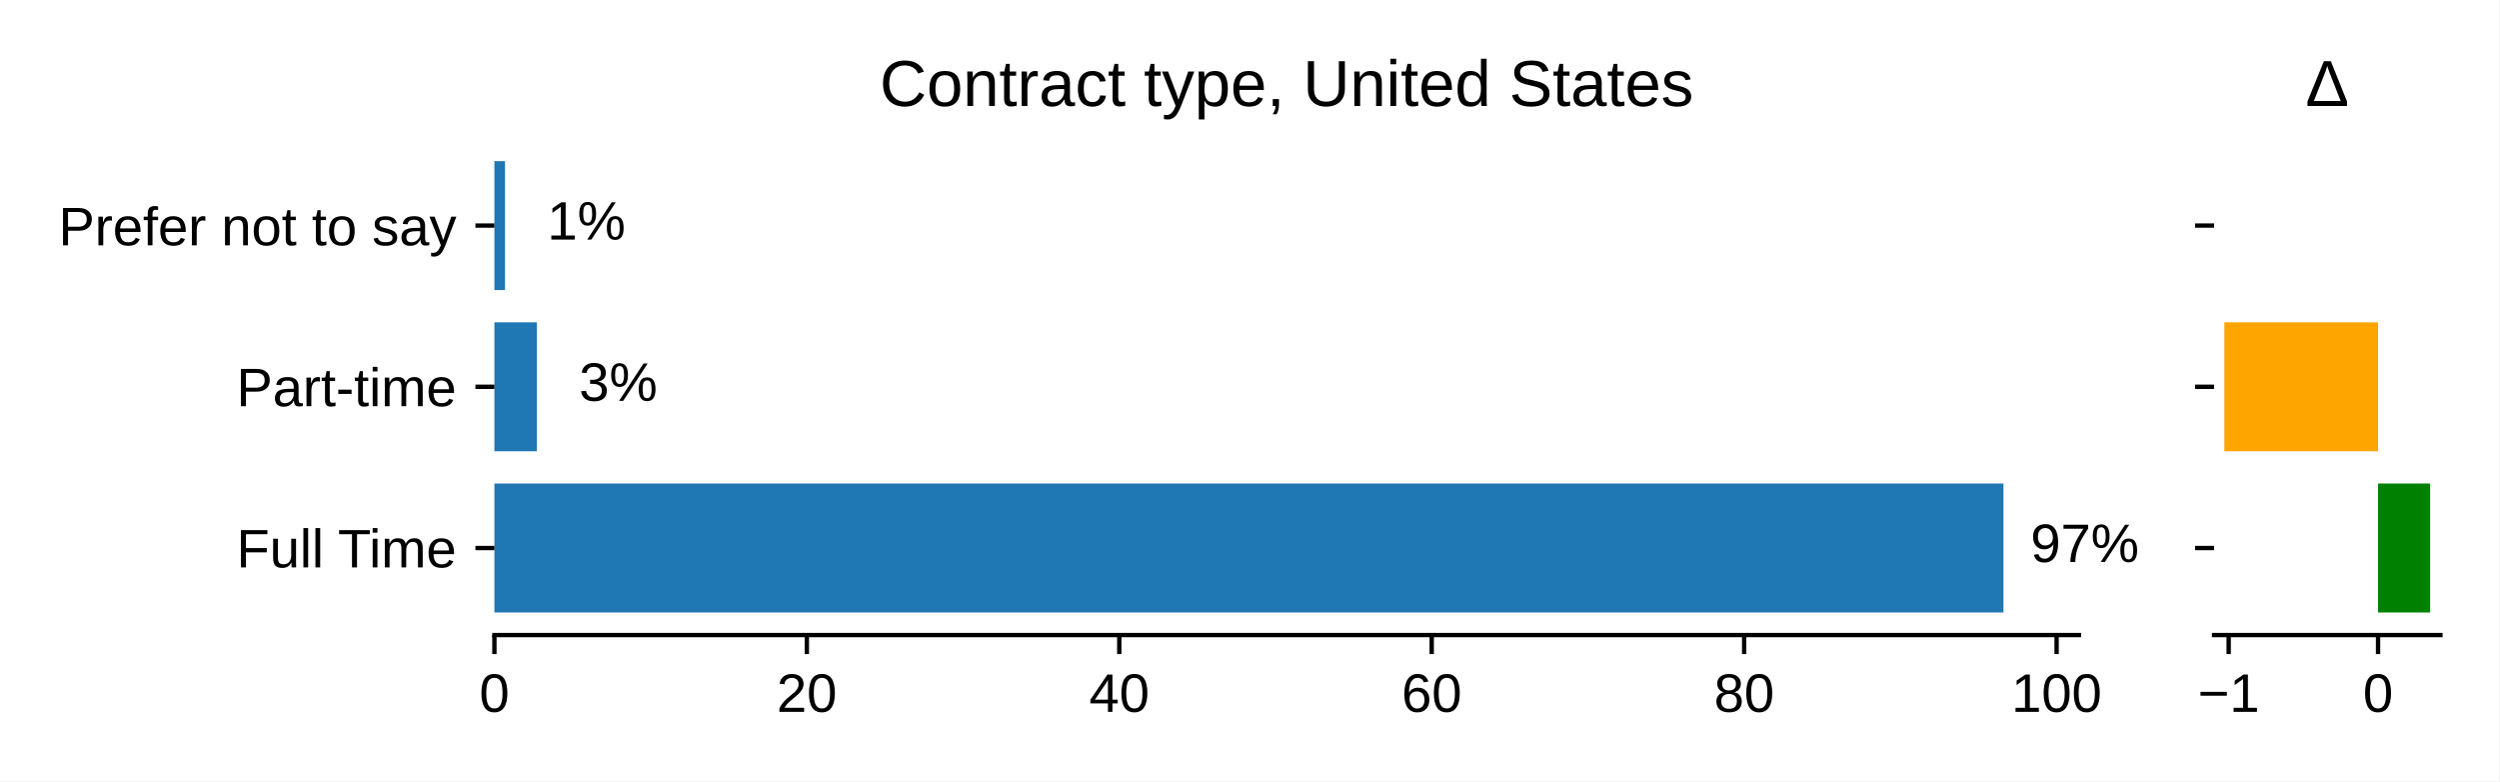
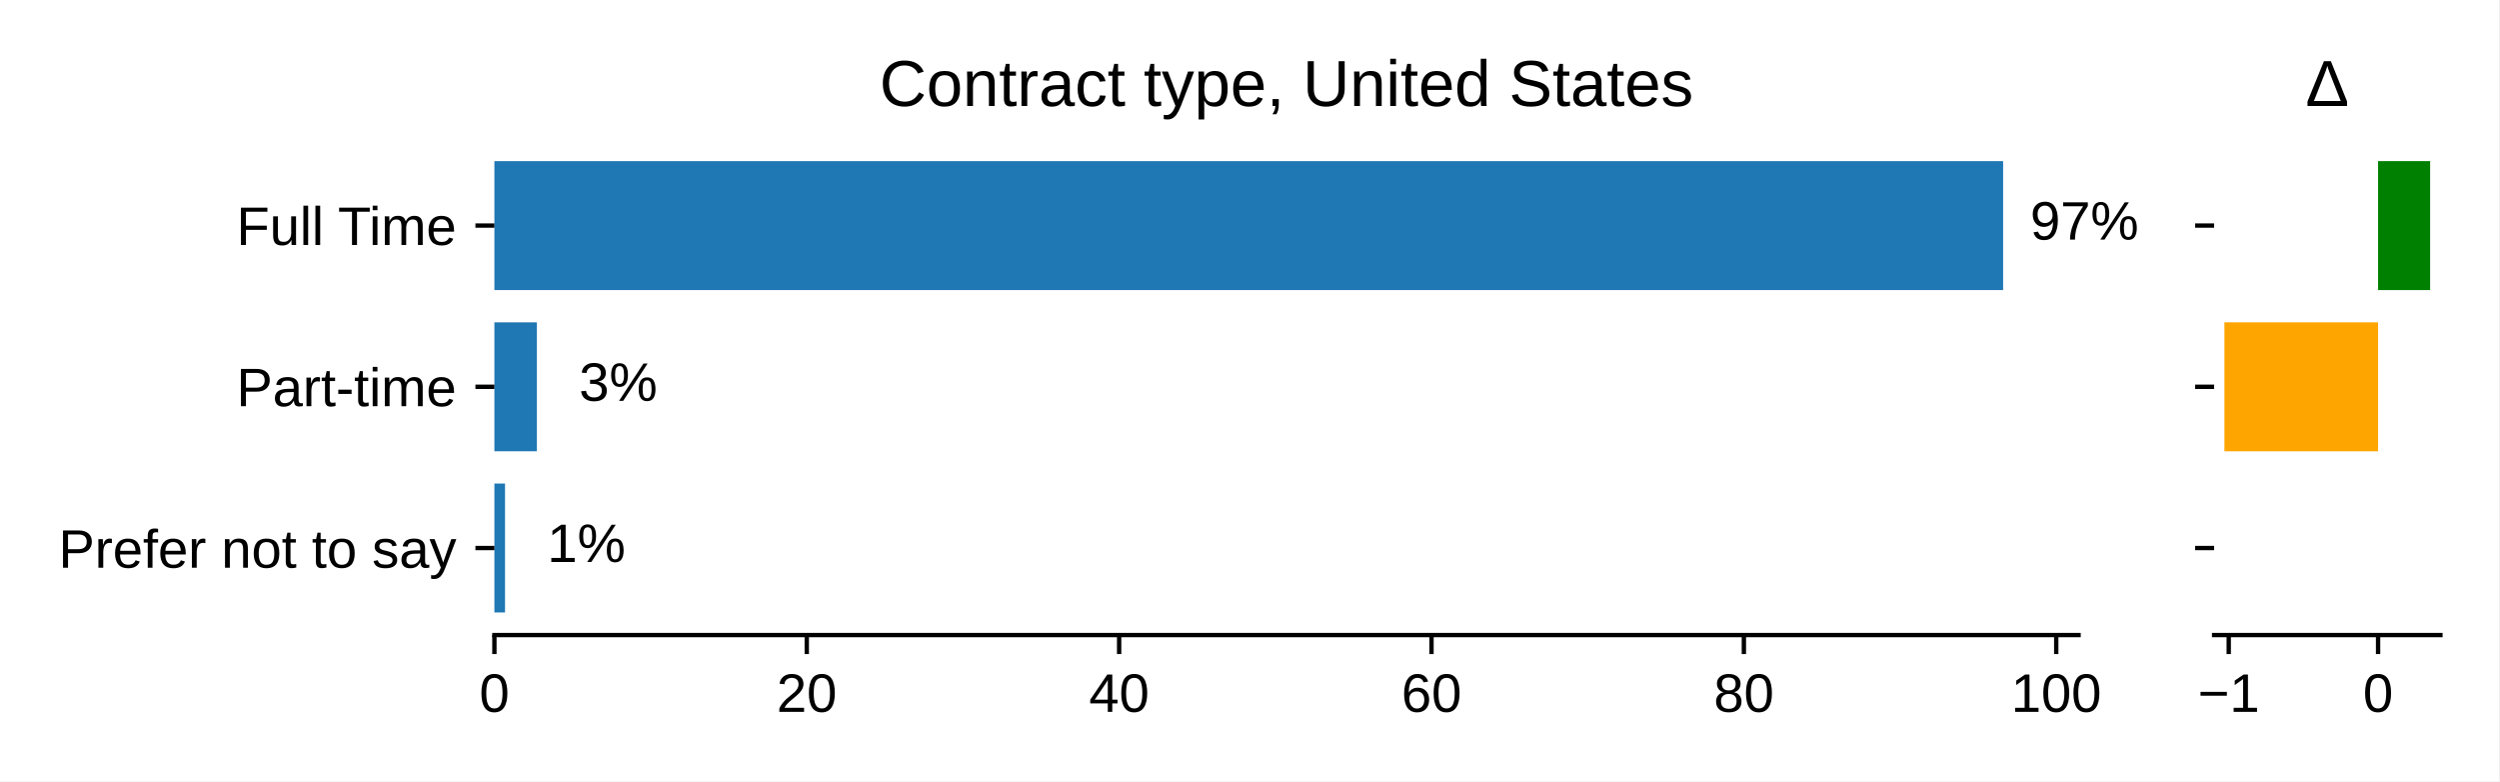
<svg xmlns="http://www.w3.org/2000/svg" xmlns:xlink="http://www.w3.org/1999/xlink" height="144pt" version="1.1" viewBox="0 0 460.8 144" width="460.8pt">
  <defs>
    <style type="text/css">*{stroke-linecap:butt;stroke-linejoin:round;}</style>
  </defs>
  <g id="figure_1">
    <g id="patch_1">
      <path d="M 0 144  L 460.8 144  L 460.8 0  L 0 0  z " style="fill:#ffffff;" />
    </g>
    <g id="axes_1">
      <g id="patch_2">
-         <path d="M 91.164 117.055  L 383.339 117.055  L 383.339 25.536  L 91.164 25.536  z " style="fill:#ffffff;" />
+         <path d="M 91.164 117.055  L 383.272 117.055  L 383.272 25.536  L 91.164 25.536  z " style="fill:#ffffff;" />
      </g>
      <g id="patch_3">
-         <path clip-path="url(#p5f18cd14f6)" d="M 91.164 112.895  L 369.426 112.895  L 369.426 89.124  L 91.164 89.124  z " style="fill:#1f77b4;" />
+         <path clip-path="url(#p5a07242a84)" d="M 91.164 112.895  L 93.123 112.895  L 93.123 89.124  L 91.164 89.124  z " style="fill:#1f77b4;" />
      </g>
      <g id="patch_4">
-         <path clip-path="url(#p5f18cd14f6)" d="M 91.164 83.181  L 99.002 83.181  L 99.002 59.41  L 91.164 59.41  z " style="fill:#1f77b4;" />
+         <path clip-path="url(#p5a07242a84)" d="M 91.164 83.181  L 99.001 83.181  L 99.001 59.41  L 91.164 59.41  z " style="fill:#1f77b4;" />
      </g>
      <g id="patch_5">
-         <path clip-path="url(#p5f18cd14f6)" d="M 91.164 53.467  L 93.124 53.467  L 93.124 29.696  L 91.164 29.696  z " style="fill:#1f77b4;" />
+         <path clip-path="url(#p5a07242a84)" d="M 91.164 53.467  L 369.362 53.467  L 369.362 29.696  L 91.164 29.696  z " style="fill:#1f77b4;" />
      </g>
      <g id="matplotlib.axis_1">
        <g id="xtick_1">
          <g id="line2d_1">
            <defs>
              <path d="M 0 0  L 0 3.5  " id="mc3a356a46d" style="stroke:#000000;stroke-width:0.8;" />
            </defs>
            <g>
              <use style="stroke:#000000;stroke-width:0.8;" x="91.164" xlink:href="#mc3a356a46d" y="117.055" />
            </g>
          </g>
          <g id="text_1">
            <text style="font-family:Arial;font-size:10px;font-stretch:normal;font-style:normal;font-weight:normal;text-anchor:middle;" transform="rotate(-0, 91.16406, 131.2125)" x="91.164" y="131.213">0</text>
          </g>
        </g>
        <g id="xtick_2">
          <g id="line2d_2">
            <g>
-               <use style="stroke:#000000;stroke-width:0.8;" x="148.776" xlink:href="#mc3a356a46d" y="117.055" />
+               <use style="stroke:#000000;stroke-width:0.8;" x="148.763" xlink:href="#mc3a356a46d" y="117.055" />
            </g>
          </g>
          <g id="text_2">
-             <text style="font-family:Arial;font-size:10px;font-stretch:normal;font-style:normal;font-weight:normal;text-anchor:middle;" transform="rotate(-0, 148.776, 131.2125)" x="148.776" y="131.213">20</text>
+             <text style="font-family:Arial;font-size:10px;font-stretch:normal;font-style:normal;font-weight:normal;text-anchor:middle;" transform="rotate(-0, 148.7628, 131.2125)" x="148.763" y="131.213">20</text>
          </g>
        </g>
        <g id="xtick_3">
          <g id="line2d_3">
            <g>
-               <use style="stroke:#000000;stroke-width:0.8;" x="206.388" xlink:href="#mc3a356a46d" y="117.055" />
+               <use style="stroke:#000000;stroke-width:0.8;" x="206.362" xlink:href="#mc3a356a46d" y="117.055" />
            </g>
          </g>
          <g id="text_3">
-             <text style="font-family:Arial;font-size:10px;font-stretch:normal;font-style:normal;font-weight:normal;text-anchor:middle;" transform="rotate(-0, 206.3879, 131.2125)" x="206.388" y="131.213">40</text>
+             <text style="font-family:Arial;font-size:10px;font-stretch:normal;font-style:normal;font-weight:normal;text-anchor:middle;" transform="rotate(-0, 206.3615, 131.2125)" x="206.362" y="131.213">40</text>
          </g>
        </g>
        <g id="xtick_4">
          <g id="line2d_4">
            <g>
-               <use style="stroke:#000000;stroke-width:0.8;" x="264" xlink:href="#mc3a356a46d" y="117.055" />
+               <use style="stroke:#000000;stroke-width:0.8;" x="263.96" xlink:href="#mc3a356a46d" y="117.055" />
            </g>
          </g>
          <g id="text_4">
-             <text style="font-family:Arial;font-size:10px;font-stretch:normal;font-style:normal;font-weight:normal;text-anchor:middle;" transform="rotate(-0, 263.9998, 131.2125)" x="264" y="131.213">60</text>
+             <text style="font-family:Arial;font-size:10px;font-stretch:normal;font-style:normal;font-weight:normal;text-anchor:middle;" transform="rotate(-0, 263.9603, 131.2125)" x="263.96" y="131.213">60</text>
          </g>
        </g>
        <g id="xtick_5">
          <g id="line2d_5">
            <g>
-               <use style="stroke:#000000;stroke-width:0.8;" x="321.612" xlink:href="#mc3a356a46d" y="117.055" />
+               <use style="stroke:#000000;stroke-width:0.8;" x="321.559" xlink:href="#mc3a356a46d" y="117.055" />
            </g>
          </g>
          <g id="text_5">
-             <text style="font-family:Arial;font-size:10px;font-stretch:normal;font-style:normal;font-weight:normal;text-anchor:middle;" transform="rotate(-0, 321.6117, 131.2125)" x="321.612" y="131.213">80</text>
+             <text style="font-family:Arial;font-size:10px;font-stretch:normal;font-style:normal;font-weight:normal;text-anchor:middle;" transform="rotate(-0, 321.559, 131.2125)" x="321.559" y="131.213">80</text>
          </g>
        </g>
        <g id="xtick_6">
          <g id="line2d_6">
            <g>
-               <use style="stroke:#000000;stroke-width:0.8;" x="379.224" xlink:href="#mc3a356a46d" y="117.055" />
+               <use style="stroke:#000000;stroke-width:0.8;" x="379.158" xlink:href="#mc3a356a46d" y="117.055" />
            </g>
          </g>
          <g id="text_6">
-             <text style="font-family:Arial;font-size:10px;font-stretch:normal;font-style:normal;font-weight:normal;text-anchor:middle;" transform="rotate(-0, 379.2236, 131.2125)" x="379.224" y="131.213">100</text>
+             <text style="font-family:Arial;font-size:10px;font-stretch:normal;font-style:normal;font-weight:normal;text-anchor:middle;" transform="rotate(-0, 379.1577, 131.2125)" x="379.158" y="131.213">100</text>
          </g>
        </g>
      </g>
      <g id="matplotlib.axis_2">
        <g id="ytick_1">
          <g id="line2d_7">
            <defs>
              <path d="M 0 0  L -3.5 0  " id="m82278324de" style="stroke:#000000;stroke-width:0.8;" />
            </defs>
            <g>
              <use style="stroke:#000000;stroke-width:0.8;" x="91.164" xlink:href="#m82278324de" y="101.009" />
            </g>
          </g>
          <g id="text_7">
-             <text style="font-family:Arial;font-size:10px;font-stretch:normal;font-style:normal;font-weight:normal;text-anchor:end;" transform="rotate(-0, 84.16406, 104.588)" x="84.164" y="104.588">Full Time</text>
+             <text style="font-family:Arial;font-size:10px;font-stretch:normal;font-style:normal;font-weight:normal;text-anchor:end;" transform="rotate(-0, 84.16406, 104.649)" x="84.164" y="104.649">Prefer not to say</text>
          </g>
        </g>
        <g id="ytick_2">
          <g id="line2d_8">
            <g>
              <use style="stroke:#000000;stroke-width:0.8;" x="91.164" xlink:href="#m82278324de" y="71.295" />
            </g>
          </g>
          <g id="text_8">
            <text style="font-family:Arial;font-size:10px;font-stretch:normal;font-style:normal;font-weight:normal;text-anchor:end;" transform="rotate(-0, 84.16406, 74.87406)" x="84.164" y="74.874">Part-time</text>
          </g>
        </g>
        <g id="ytick_3">
          <g id="line2d_9">
            <g>
              <use style="stroke:#000000;stroke-width:0.8;" x="91.164" xlink:href="#m82278324de" y="41.581" />
            </g>
          </g>
          <g id="text_9">
-             <text style="font-family:Arial;font-size:10px;font-stretch:normal;font-style:normal;font-weight:normal;text-anchor:end;" transform="rotate(-0, 84.16406, 45.22102)" x="84.164" y="45.221">Prefer not to say</text>
+             <text style="font-family:Arial;font-size:10px;font-stretch:normal;font-style:normal;font-weight:normal;text-anchor:end;" transform="rotate(-0, 84.16406, 45.16008)" x="84.164" y="45.16">Full Time</text>
          </g>
        </g>
      </g>
      <g id="patch_6">
-         <path d="M 91.164 117.055  L 383.339 117.055  " style="fill:none;stroke:#000000;stroke-linecap:square;stroke-linejoin:miter;stroke-width:0.8;" />
+         <path d="M 91.164 117.055  L 383.272 117.055  " style="fill:none;stroke:#000000;stroke-linecap:square;stroke-linejoin:miter;stroke-width:0.8;" />
      </g>
      <g id="text_10">
-         <text style="font-family:Arial;font-size:10px;font-stretch:normal;font-style:normal;font-weight:normal;text-anchor:middle;" transform="rotate(-0, 384.4257, 103.5943)" x="384.426" y="103.594">97%</text>
+         <text style="font-family:Arial;font-size:10px;font-stretch:normal;font-style:normal;font-weight:normal;text-anchor:middle;" transform="rotate(-0, 108.1232, 103.5943)" x="108.123" y="103.594">1%</text>
      </g>
      <g id="text_11">
-         <text style="font-family:Arial;font-size:10px;font-stretch:normal;font-style:normal;font-weight:normal;text-anchor:middle;" transform="rotate(-0, 114.0024, 73.88031)" x="114.002" y="73.88">3%</text>
+         <text style="font-family:Arial;font-size:10px;font-stretch:normal;font-style:normal;font-weight:normal;text-anchor:middle;" transform="rotate(-0, 114.0006, 73.88031)" x="114.001" y="73.88">3%</text>
      </g>
      <g id="text_12">
-         <text style="font-family:Arial;font-size:10px;font-stretch:normal;font-style:normal;font-weight:normal;text-anchor:middle;" transform="rotate(-0, 108.1237, 44.16633)" x="108.124" y="44.166">1%</text>
+         <text style="font-family:Arial;font-size:10px;font-stretch:normal;font-style:normal;font-weight:normal;text-anchor:middle;" transform="rotate(-0, 384.362, 44.16633)" x="384.362" y="44.166">97%</text>
      </g>
      <g id="text_13">
-         <text style="font-family:Arial;font-size:12px;font-stretch:normal;font-style:normal;font-weight:normal;text-anchor:middle;" transform="rotate(-0, 237.2514, 19.53562)" x="237.251" y="19.536">Contract type, United States</text>
+         <text style="font-family:Arial;font-size:12px;font-stretch:normal;font-style:normal;font-weight:normal;text-anchor:middle;" transform="rotate(-0, 237.218, 19.53562)" x="237.218" y="19.536">Contract type, United States</text>
      </g>
    </g>
    <g id="axes_2">
      <g id="patch_7">
-         <path d="M 408.261 117.055  L 450 117.055  L 450 25.536  L 408.261 25.536  z " style="fill:#ffffff;" />
+         <path d="M 408.27 117.055  L 450 117.055  L 450 25.536  L 408.27 25.536  z " style="fill:#ffffff;" />
      </g>
      <g id="patch_8">
-         <path clip-path="url(#p63aa63cfe7)" d="M 438.499 112.895  L 448.103 112.895  L 448.103 89.124  L 438.499 89.124  z " style="fill:#008000;" />
+         <path clip-path="url(#pd564dea003)" d="M 0 0  z " style="fill:#ffa500;" />
      </g>
      <g id="patch_9">
-         <path clip-path="url(#p63aa63cfe7)" d="M 438.499 83.181  L 410.158 83.181  L 410.158 59.41  L 438.499 59.41  z " style="fill:#ffa500;" />
+         <path clip-path="url(#pd564dea003)" d="M 438.502 83.181  L 410.167 83.181  L 410.167 59.41  L 438.502 59.41  z " style="fill:#ffa500;" />
      </g>
      <g id="patch_10">
-         <path clip-path="url(#p63aa63cfe7)" d="M 0 0  z " style="fill:#ffa500;" />
+         <path clip-path="url(#pd564dea003)" d="M 438.502 53.467  L 448.103 53.467  L 448.103 29.696  L 438.502 29.696  z " style="fill:#008000;" />
      </g>
      <g id="matplotlib.axis_3">
        <g id="xtick_7">
          <g id="line2d_10">
            <g>
-               <use style="stroke:#000000;stroke-width:0.8;" x="410.954" xlink:href="#mc3a356a46d" y="117.055" />
+               <use style="stroke:#000000;stroke-width:0.8;" x="410.963" xlink:href="#mc3a356a46d" y="117.055" />
            </g>
          </g>
          <g id="text_14">
-             <text style="font-family:Arial;font-size:10px;font-stretch:normal;font-style:normal;font-weight:normal;text-anchor:middle;" transform="rotate(-0, 410.9544, 131.2125)" x="410.954" y="131.213">−1</text>
+             <text style="font-family:Arial;font-size:10px;font-stretch:normal;font-style:normal;font-weight:normal;text-anchor:middle;" transform="rotate(-0, 410.9633, 131.2125)" x="410.963" y="131.213">−1</text>
          </g>
        </g>
        <g id="xtick_8">
          <g id="line2d_11">
            <g>
-               <use style="stroke:#000000;stroke-width:0.8;" x="438.499" xlink:href="#mc3a356a46d" y="117.055" />
+               <use style="stroke:#000000;stroke-width:0.8;" x="438.502" xlink:href="#mc3a356a46d" y="117.055" />
            </g>
          </g>
          <g id="text_15">
-             <text style="font-family:Arial;font-size:10px;font-stretch:normal;font-style:normal;font-weight:normal;text-anchor:middle;" transform="rotate(-0, 438.4995, 131.2125)" x="438.499" y="131.213">0</text>
+             <text style="font-family:Arial;font-size:10px;font-stretch:normal;font-style:normal;font-weight:normal;text-anchor:middle;" transform="rotate(-0, 438.5021, 131.2125)" x="438.502" y="131.213">0</text>
          </g>
        </g>
      </g>
      <g id="matplotlib.axis_4">
        <g id="ytick_4">
          <g id="line2d_12">
            <g>
-               <use style="stroke:#000000;stroke-width:0.8;" x="408.261" xlink:href="#m82278324de" y="101.009" />
+               <use style="stroke:#000000;stroke-width:0.8;" x="408.27" xlink:href="#m82278324de" y="101.009" />
            </g>
          </g>
        </g>
        <g id="ytick_5">
          <g id="line2d_13">
            <g>
-               <use style="stroke:#000000;stroke-width:0.8;" x="408.261" xlink:href="#m82278324de" y="71.295" />
+               <use style="stroke:#000000;stroke-width:0.8;" x="408.27" xlink:href="#m82278324de" y="71.295" />
            </g>
          </g>
        </g>
        <g id="ytick_6">
          <g id="line2d_14">
            <g>
-               <use style="stroke:#000000;stroke-width:0.8;" x="408.261" xlink:href="#m82278324de" y="41.581" />
+               <use style="stroke:#000000;stroke-width:0.8;" x="408.27" xlink:href="#m82278324de" y="41.581" />
            </g>
          </g>
        </g>
      </g>
      <g id="patch_11">
-         <path d="M 408.261 117.055  L 450 117.055  " style="fill:none;stroke:#000000;stroke-linecap:square;stroke-linejoin:miter;stroke-width:0.8;" />
+         <path d="M 408.27 117.055  L 450 117.055  " style="fill:none;stroke:#000000;stroke-linecap:square;stroke-linejoin:miter;stroke-width:0.8;" />
      </g>
      <g id="text_16">
-         <text style="font-family:Arial;font-size:12px;font-stretch:normal;font-style:normal;font-weight:normal;text-anchor:middle;" transform="rotate(-0, 429.1304, 19.53562)" x="429.13" y="19.536">Δ</text>
+         <text style="font-family:Arial;font-size:12px;font-stretch:normal;font-style:normal;font-weight:normal;text-anchor:middle;" transform="rotate(-0, 429.1352, 19.53562)" x="429.135" y="19.536">Δ</text>
      </g>
    </g>
  </g>
  <defs>
-     <clipPath id="p5f18cd14f6">
-       <rect height="91.519" width="292.175" x="91.164" y="25.536" />
+     <clipPath id="p5a07242a84">
+       <rect height="91.519" width="292.108" x="91.164" y="25.536" />
    </clipPath>
-     <clipPath id="p63aa63cfe7">
-       <rect height="91.519" width="41.739" x="408.261" y="25.536" />
+     <clipPath id="pd564dea003">
+       <rect height="91.519" width="41.73" x="408.27" y="25.536" />
    </clipPath>
  </defs>
</svg>
